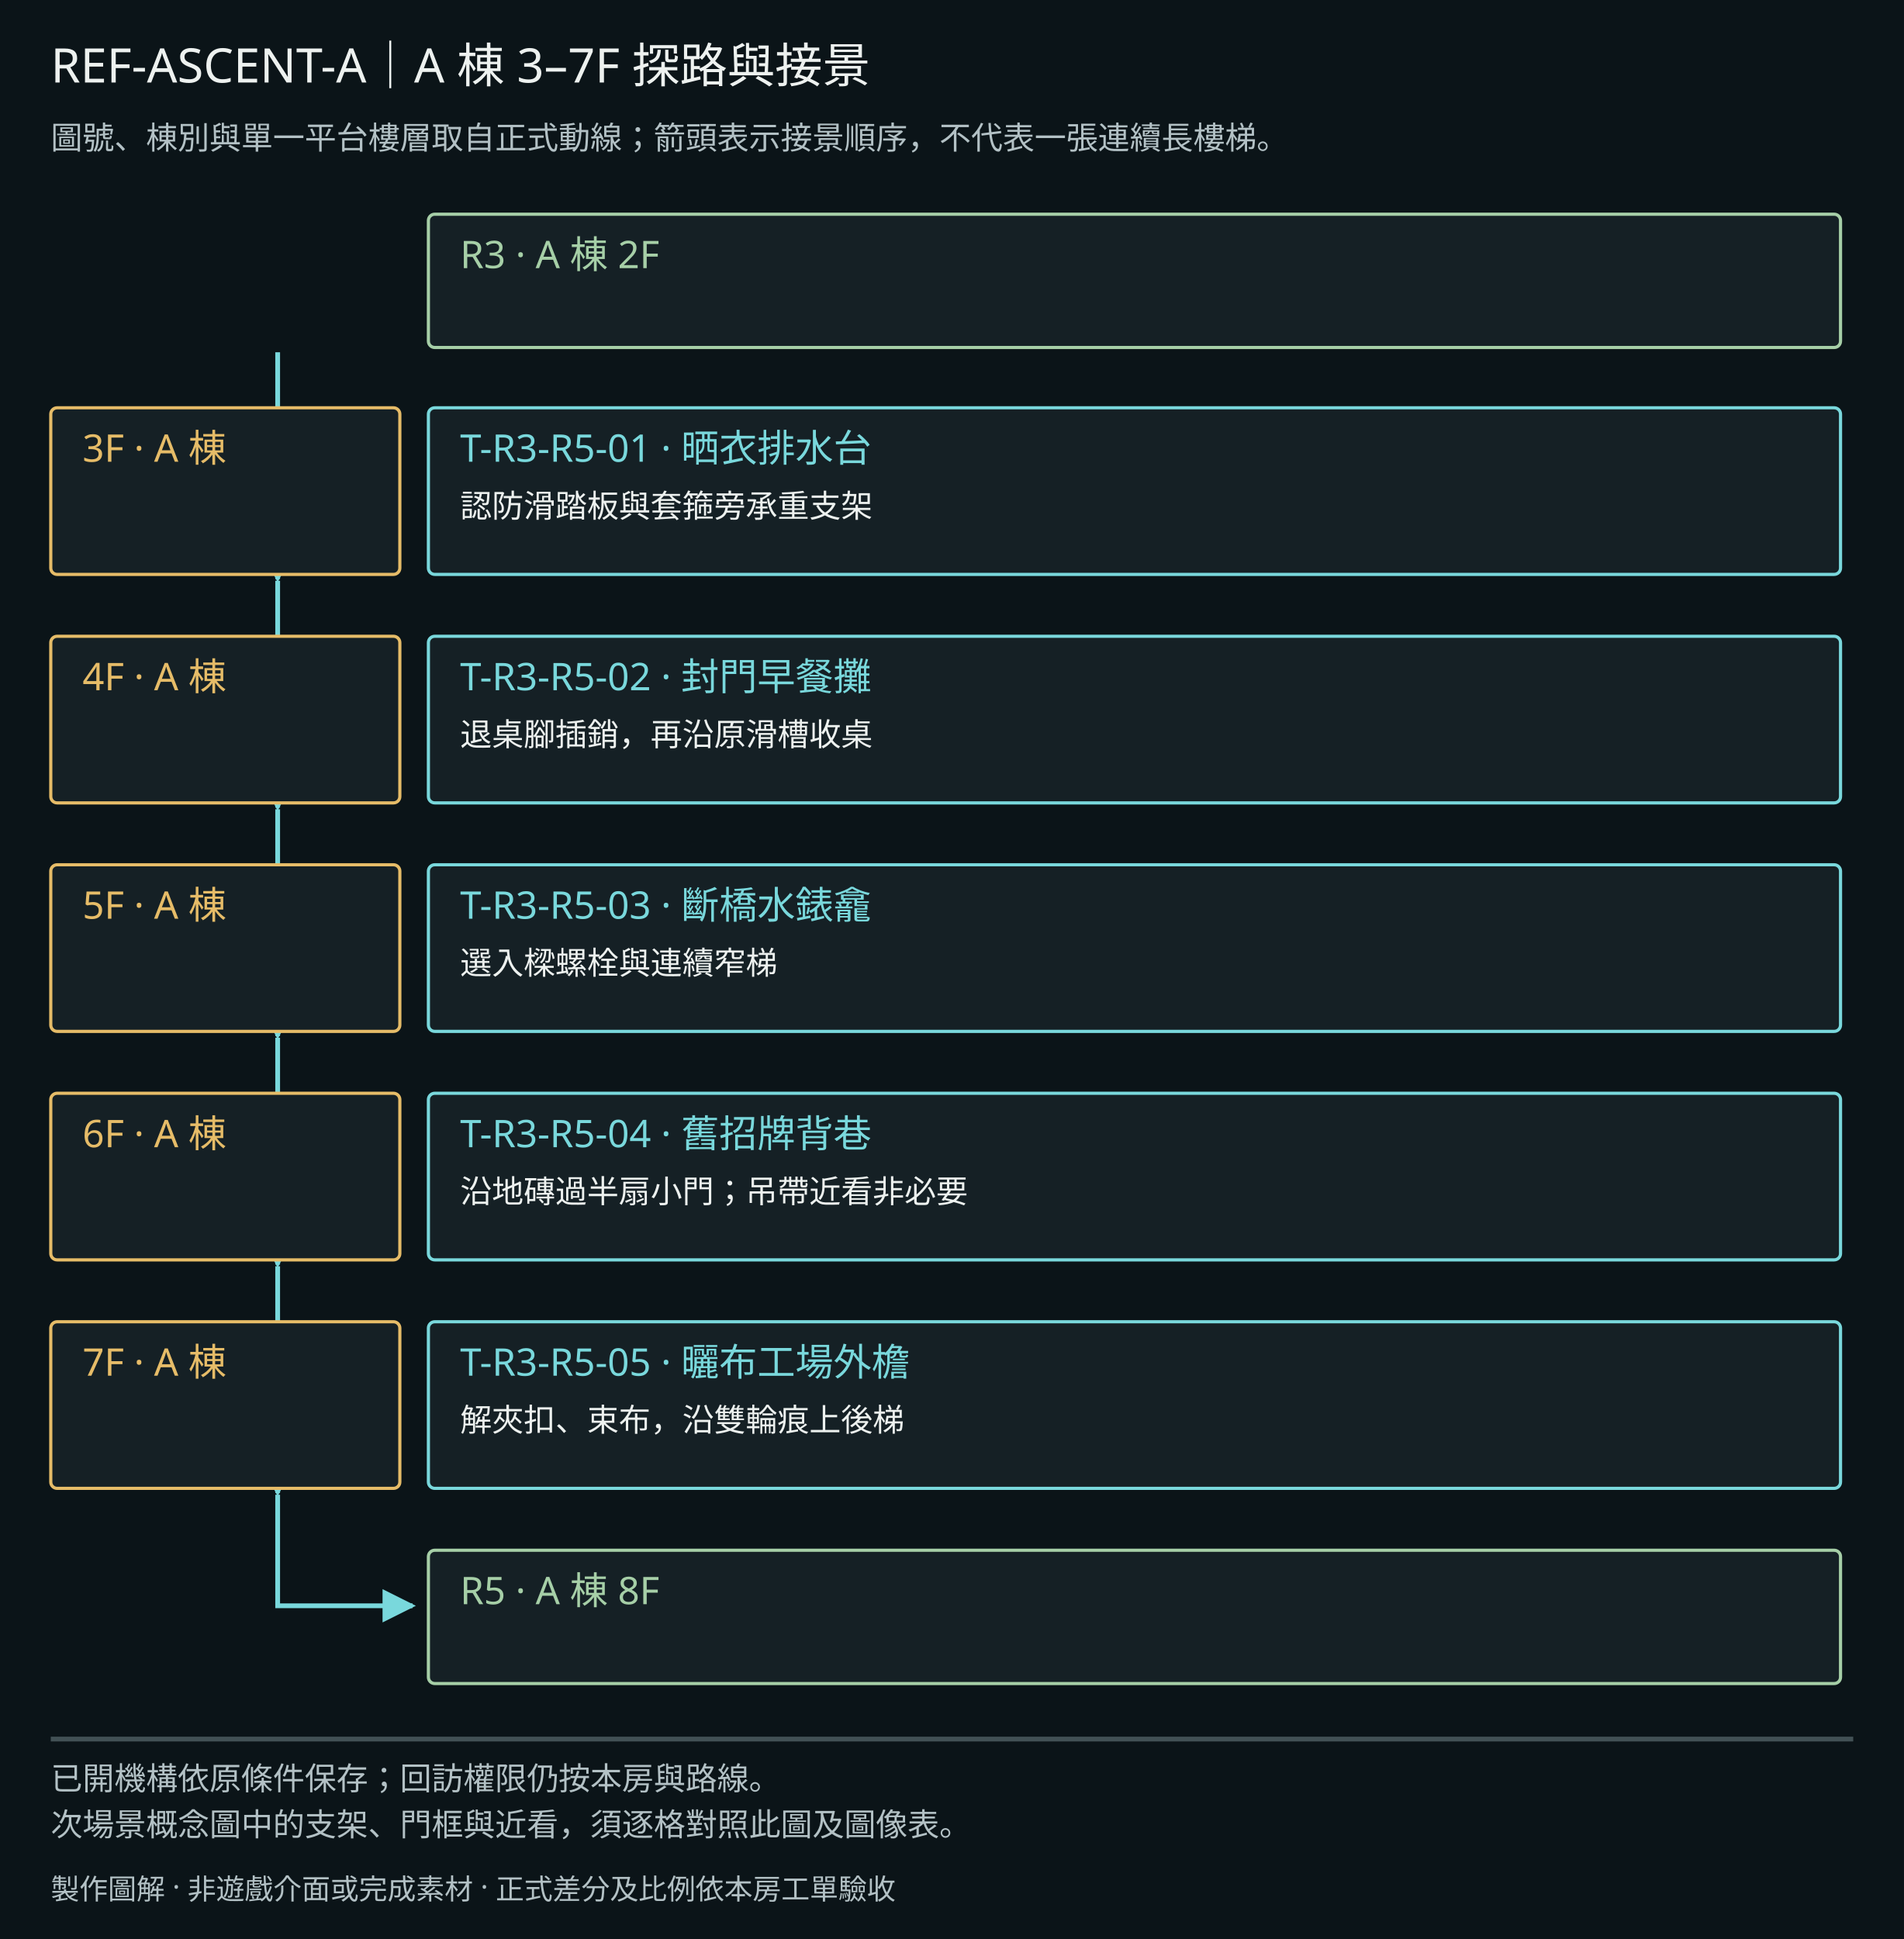
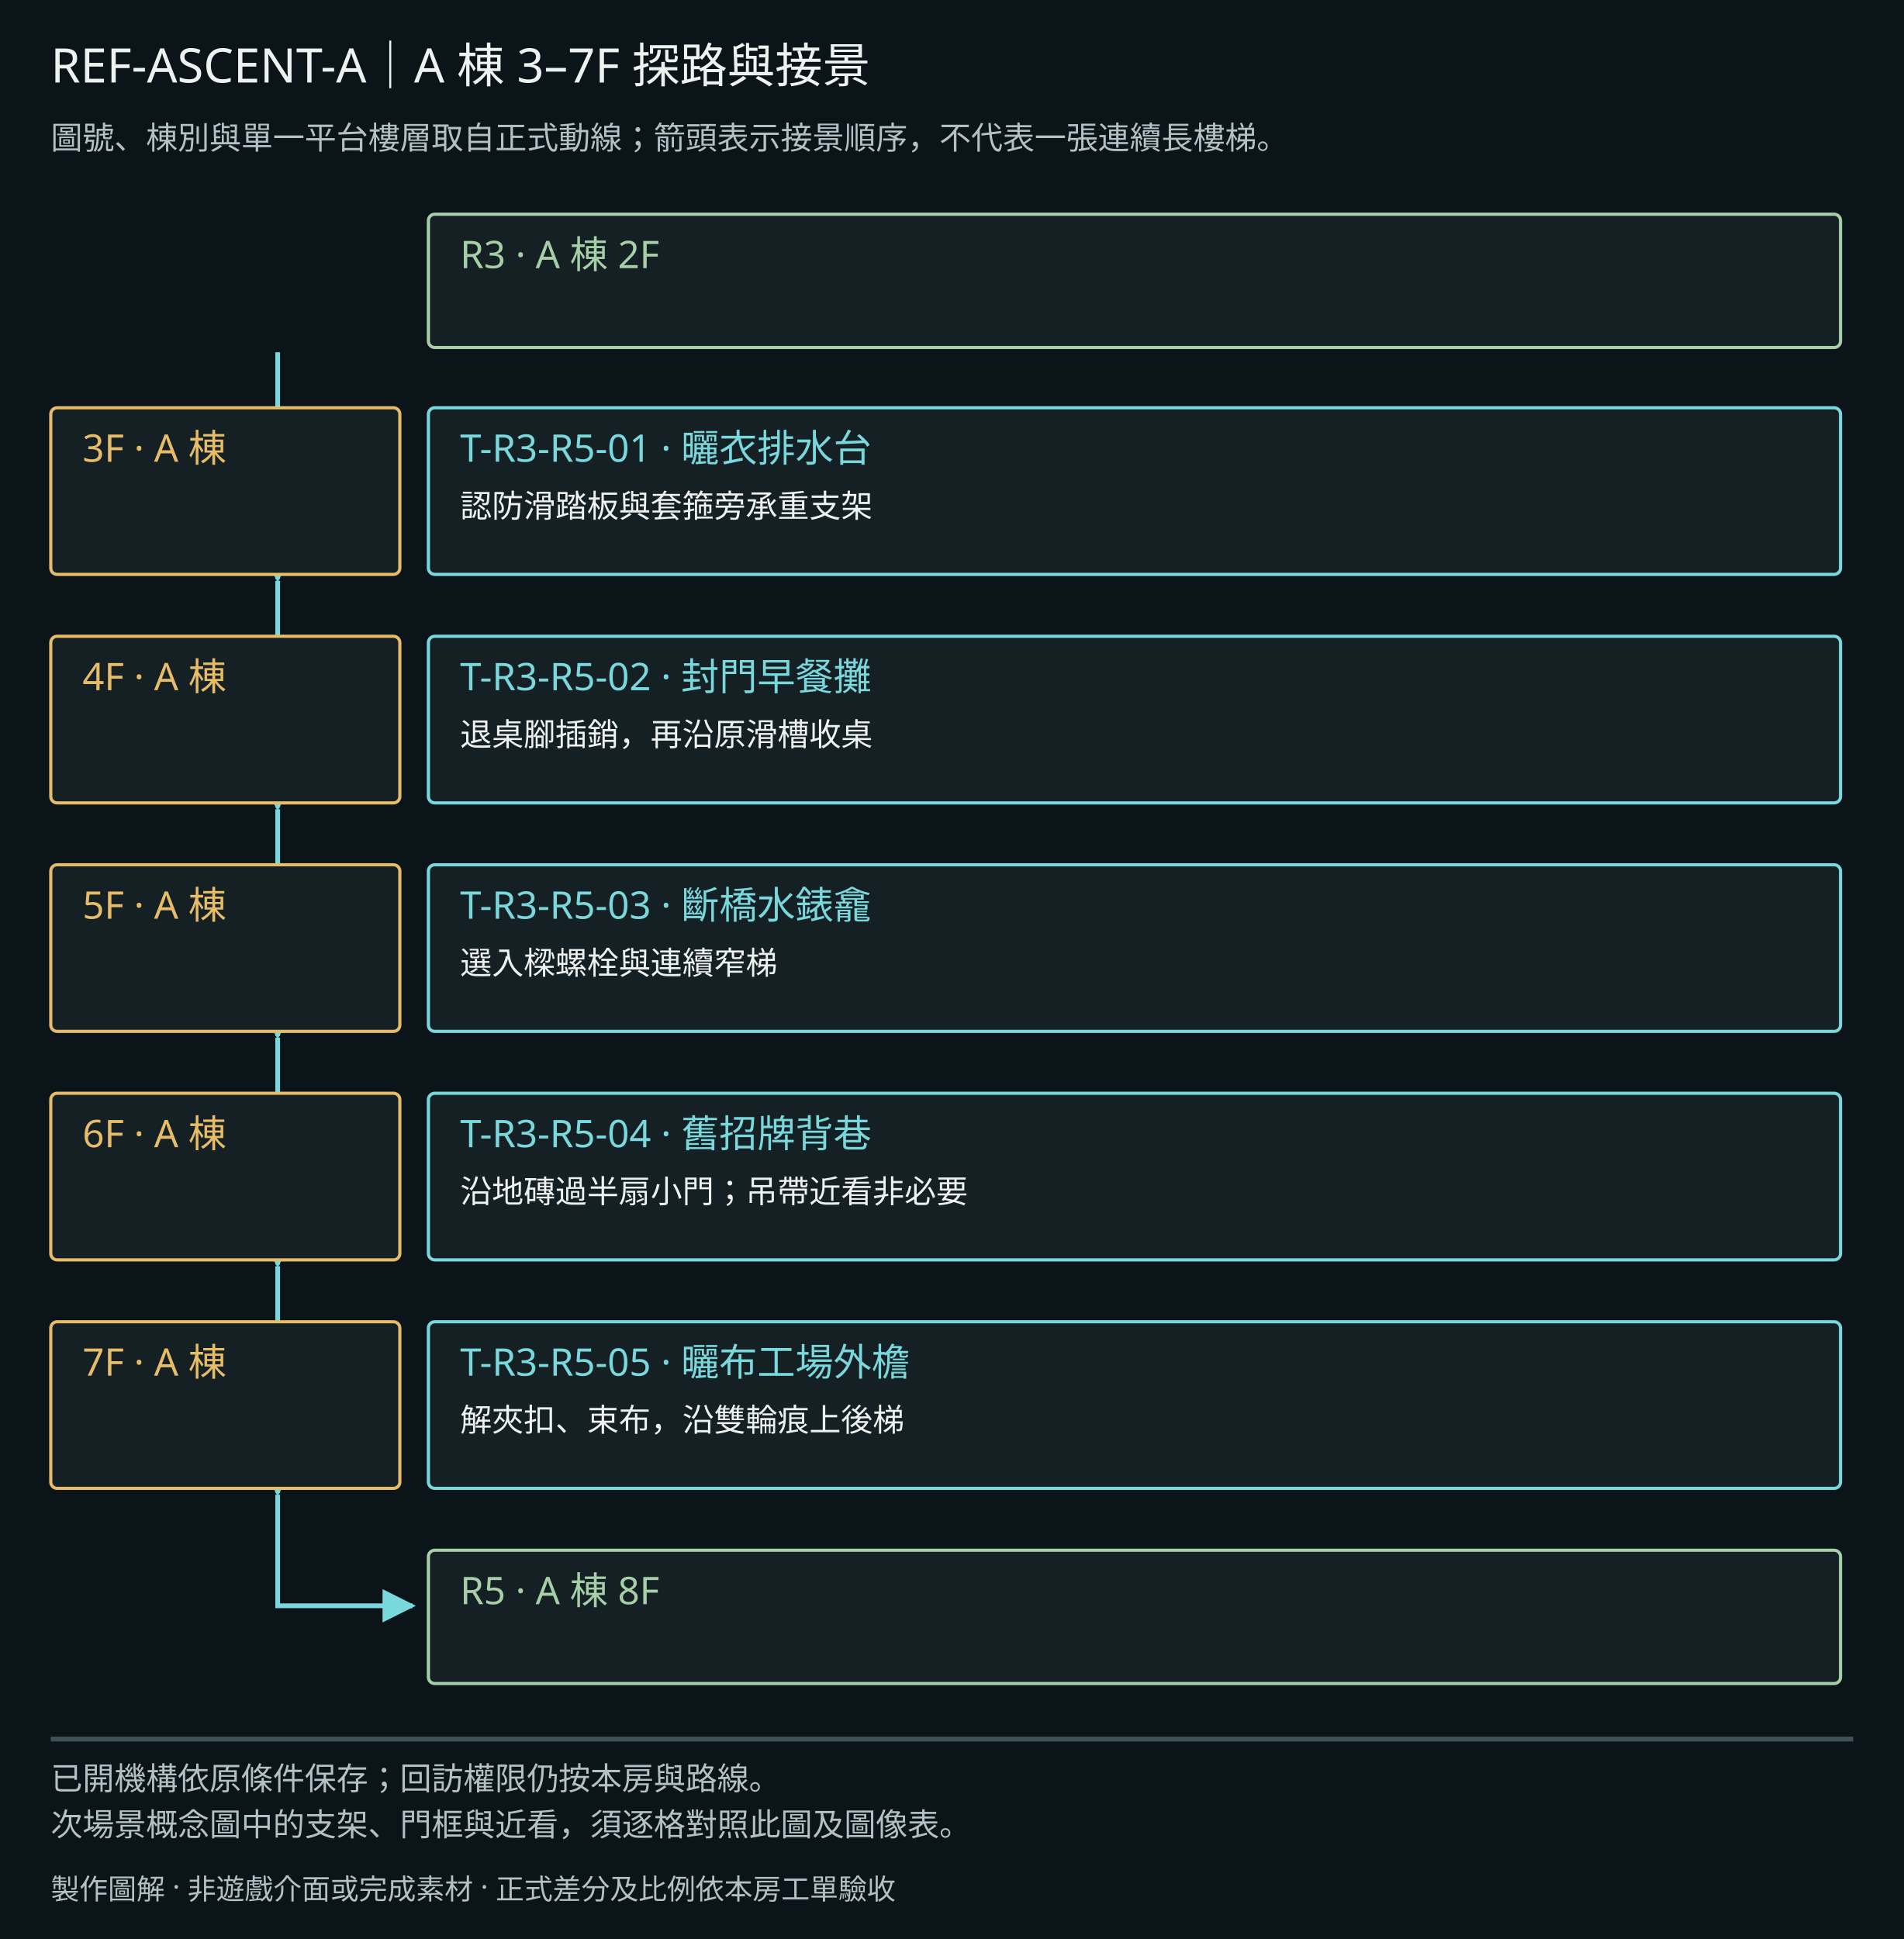
<svg xmlns="http://www.w3.org/2000/svg" width="1200" height="1222" viewBox="0 0 1200 1222" role="img" aria-labelledby="title desc">
  <defs>
    <marker id="arrow" viewBox="0 0 10 10" refX="9" refY="5" markerWidth="7" markerHeight="7" orient="auto-start-reverse">
      <path d="M0 0L10 5L0 10Z" fill="#79d8dc" />
    </marker>
  </defs>
  <style>text{font-family:"Microsoft JhengHei","Noto Sans TC",sans-serif;letter-spacing:0}</style>
  <rect width="1200" height="1222" fill="#0b1418" />
  <text x="32" y="52" font-size="30" fill="#edf1ef">REF-ASCENT-A｜A 棟 3–7F 探路與接景</text>
  <text x="32" y="94" font-size="20" fill="#b3c1c5">圖號、棟別與單一平台樓層取自正式動線；箭頭表示接景順序，不代表一張連續長樓梯。</text>
  <rect x="270" y="135" width="890" height="84" rx="4" fill="#152025" stroke="#a6cfa7" stroke-width="2" />
  <text x="290" y="169" font-size="24" fill="#a6cfa7">R3 · A 棟 2F</text>
  <text x="290" y="204" font-size="20" fill="#edf1ef" />
  <polyline points="175,222 175,365" fill="none" stroke="#79d8dc" stroke-width="3" marker-end="url(#arrow)" />
  <rect x="32" y="257" width="220" height="105" rx="4" fill="#152025" stroke="#e6bc68" stroke-width="2" />
  <text x="52" y="291" font-size="24" fill="#e6bc68">3F · A 棟</text>
  <text x="52" y="326" font-size="20" fill="#edf1ef" />
  <rect x="270" y="257" width="890" height="105" rx="4" fill="#152025" stroke="#79d8dc" stroke-width="2" />
-   <text x="290" y="291" font-size="24" fill="#79d8dc">T-R3-R5-01 · 晒衣排水台</text>
+   <text x="290" y="291" font-size="24" fill="#79d8dc">T-R3-R5-01 · 曬衣排水台</text>
  <text x="290" y="326" font-size="20" fill="#edf1ef">認防滑踏板與套箍旁承重支架</text>
  <polyline points="175,366 175,509" fill="none" stroke="#79d8dc" stroke-width="3" marker-end="url(#arrow)" />
  <rect x="32" y="401" width="220" height="105" rx="4" fill="#152025" stroke="#e6bc68" stroke-width="2" />
  <text x="52" y="435" font-size="24" fill="#e6bc68">4F · A 棟</text>
  <text x="52" y="470" font-size="20" fill="#edf1ef" />
  <rect x="270" y="401" width="890" height="105" rx="4" fill="#152025" stroke="#79d8dc" stroke-width="2" />
  <text x="290" y="435" font-size="24" fill="#79d8dc">T-R3-R5-02 · 封門早餐攤</text>
  <text x="290" y="470" font-size="20" fill="#edf1ef">退桌腳插銷，再沿原滑槽收桌</text>
  <polyline points="175,510 175,653" fill="none" stroke="#79d8dc" stroke-width="3" marker-end="url(#arrow)" />
  <rect x="32" y="545" width="220" height="105" rx="4" fill="#152025" stroke="#e6bc68" stroke-width="2" />
  <text x="52" y="579" font-size="24" fill="#e6bc68">5F · A 棟</text>
  <text x="52" y="614" font-size="20" fill="#edf1ef" />
  <rect x="270" y="545" width="890" height="105" rx="4" fill="#152025" stroke="#79d8dc" stroke-width="2" />
  <text x="290" y="579" font-size="24" fill="#79d8dc">T-R3-R5-03 · 斷橋水錶龕</text>
  <text x="290" y="614" font-size="20" fill="#edf1ef">選入樑螺栓與連續窄梯</text>
  <polyline points="175,654 175,797" fill="none" stroke="#79d8dc" stroke-width="3" marker-end="url(#arrow)" />
  <rect x="32" y="689" width="220" height="105" rx="4" fill="#152025" stroke="#e6bc68" stroke-width="2" />
  <text x="52" y="723" font-size="24" fill="#e6bc68">6F · A 棟</text>
  <text x="52" y="758" font-size="20" fill="#edf1ef" />
  <rect x="270" y="689" width="890" height="105" rx="4" fill="#152025" stroke="#79d8dc" stroke-width="2" />
  <text x="290" y="723" font-size="24" fill="#79d8dc">T-R3-R5-04 · 舊招牌背巷</text>
  <text x="290" y="758" font-size="20" fill="#edf1ef">沿地磚過半扇小門；吊帶近看非必要</text>
  <polyline points="175,798 175,941" fill="none" stroke="#79d8dc" stroke-width="3" marker-end="url(#arrow)" />
  <rect x="32" y="833" width="220" height="105" rx="4" fill="#152025" stroke="#e6bc68" stroke-width="2" />
  <text x="52" y="867" font-size="24" fill="#e6bc68">7F · A 棟</text>
  <text x="52" y="902" font-size="20" fill="#edf1ef" />
  <rect x="270" y="833" width="890" height="105" rx="4" fill="#152025" stroke="#79d8dc" stroke-width="2" />
  <text x="290" y="867" font-size="24" fill="#79d8dc">T-R3-R5-05 · 曬布工場外檐</text>
  <text x="290" y="902" font-size="20" fill="#edf1ef">解夾扣、束布，沿雙輪痕上後梯</text>
  <polyline points="175,942 175,1012 260,1012" fill="none" stroke="#79d8dc" stroke-width="3" marker-end="url(#arrow)" />
  <rect x="270" y="977" width="890" height="84" rx="4" fill="#152025" stroke="#a6cfa7" stroke-width="2" />
  <text x="290" y="1011" font-size="24" fill="#a6cfa7">R5 · A 棟 8F</text>
  <text x="290" y="1046" font-size="20" fill="#edf1ef" />
  <polyline points="32,1096 1168,1096" fill="none" stroke="#425155" stroke-width="3" />
  <text x="32" y="1128" font-size="20" fill="#b3c1c5">已開機構依原條件保存；回訪權限仍按本房與路線。</text>
  <text x="32" y="1157" font-size="20" fill="#b3c1c5">次場景概念圖中的支架、門框與近看，須逐格對照此圖及圖像表。</text>
  <text x="32" y="1197" font-size="18" fill="#b3c1c5">製作圖解 · 非遊戲介面或完成素材 · 正式差分及比例依本房工單驗收</text>
</svg>
